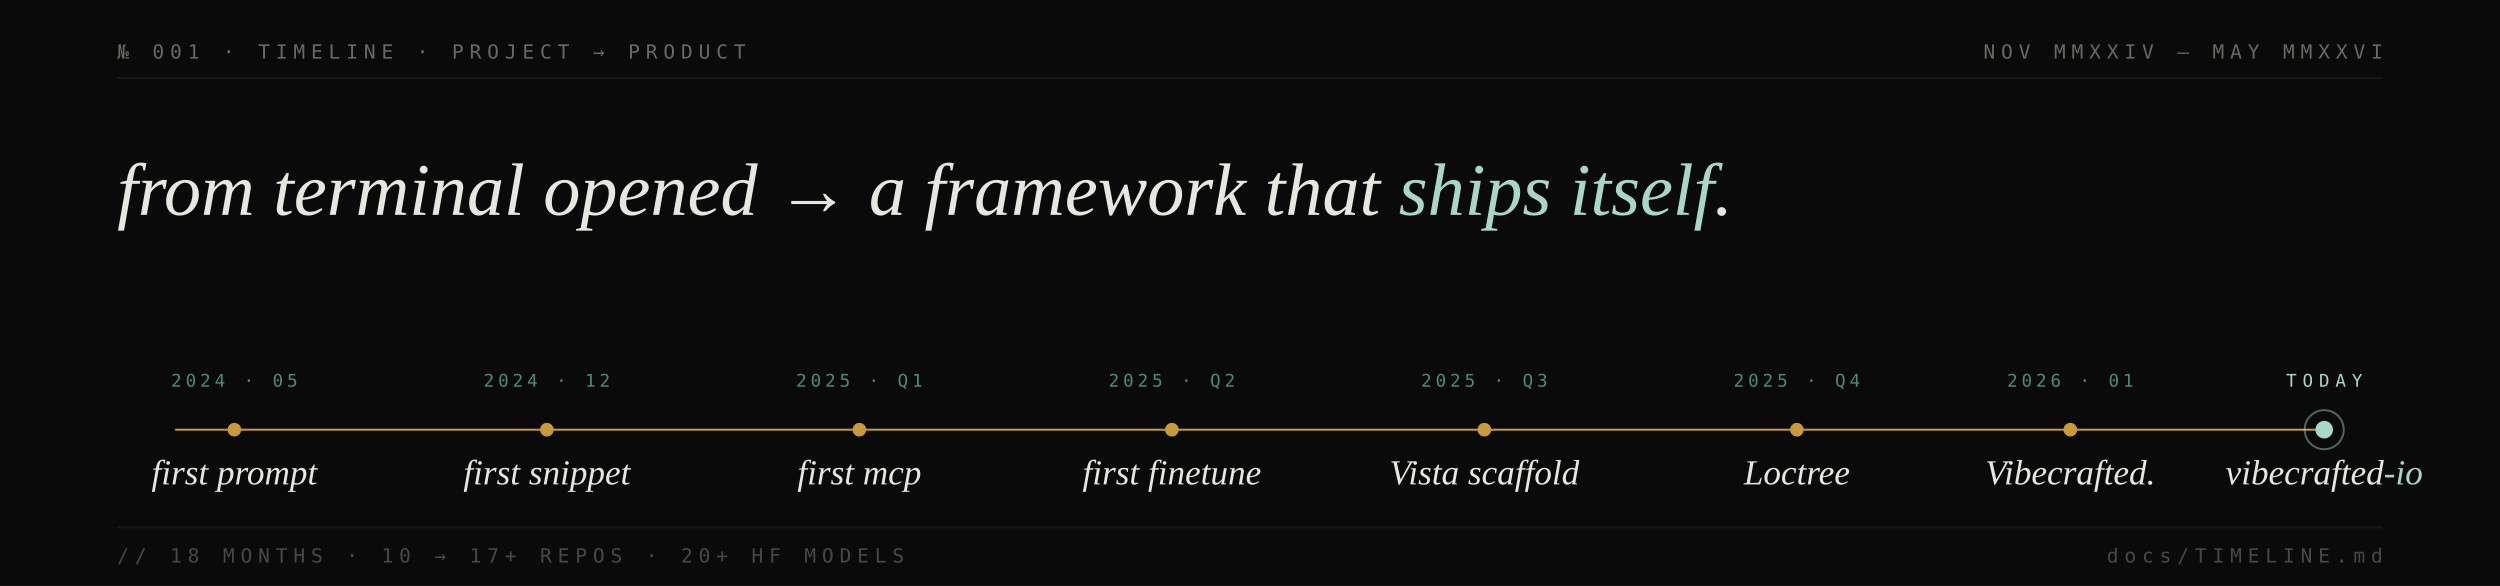
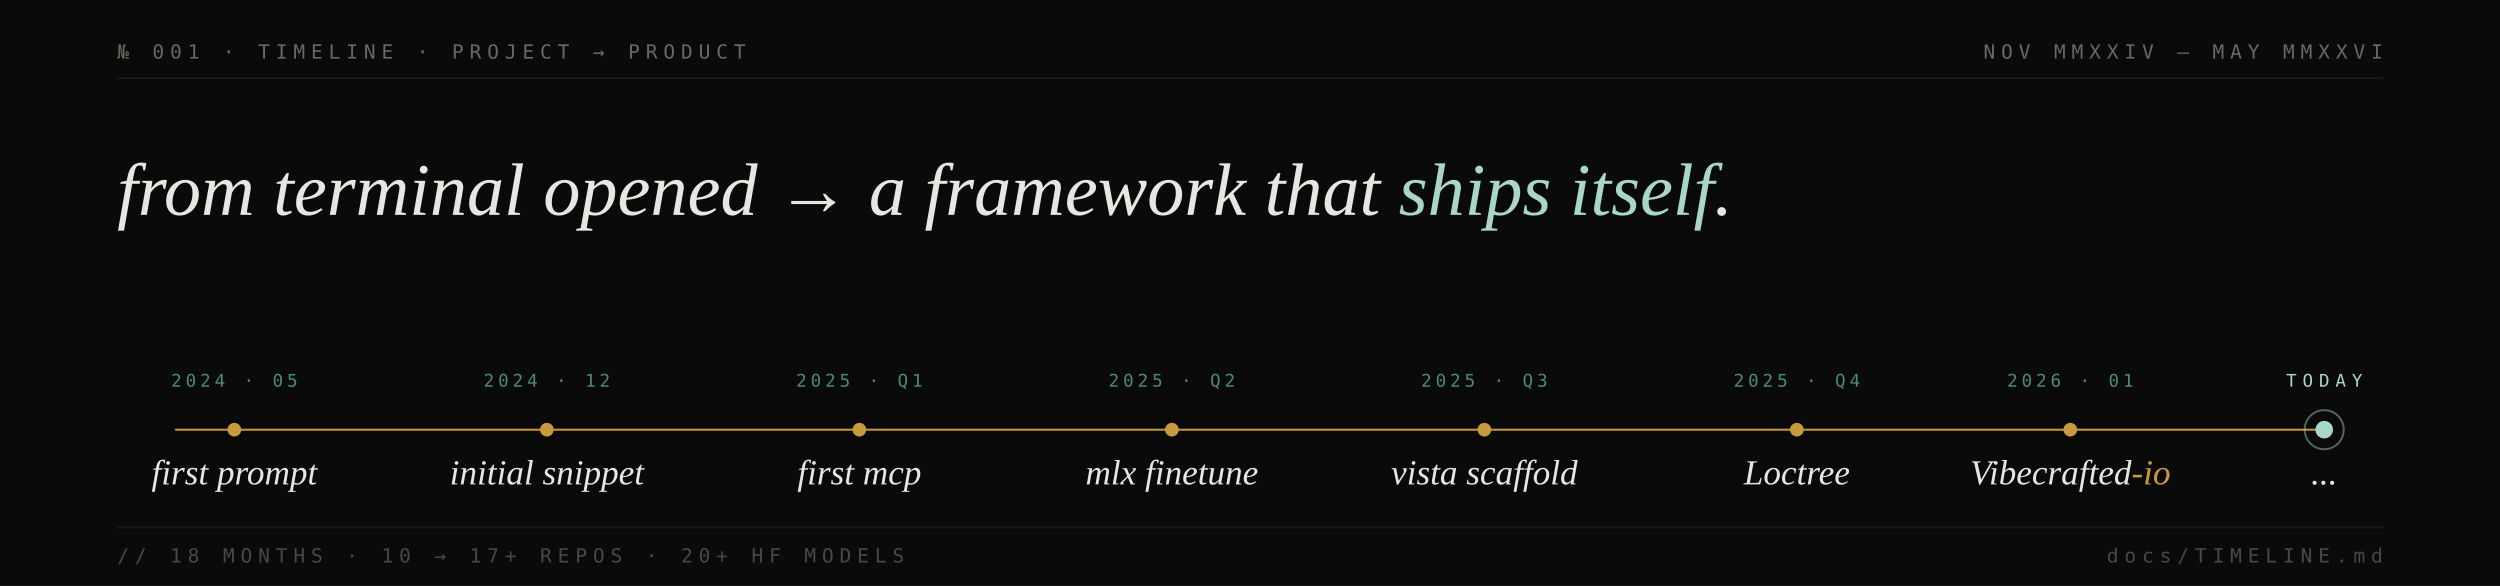
<svg xmlns="http://www.w3.org/2000/svg" viewBox="0 0 1280 300" role="img" aria-label="vetcoders timeline">
  <rect width="1280" height="300" fill="#0a0a0a" />
  <line x1="60" y1="40" x2="1220" y2="40" stroke="#1a1815" stroke-width="1" />
  <text font-family="ui-monospace, 'JetBrains Mono', 'IBM Plex Mono', Menlo, Consolas, monospace" x="60" y="30" font-size="10" letter-spacing="3" fill="#6b6862">№ 001  ·  TIMELINE  ·  PROJECT → PRODUCT</text>
  <text font-family="ui-monospace, 'JetBrains Mono', 'IBM Plex Mono', Menlo, Consolas, monospace" x="1220" y="30" font-size="10" letter-spacing="3" fill="#6b6862" text-anchor="end">NOV MMXXIV — MAY MMXXVI</text>
  <text font-family="'Instrument Serif', 'Cormorant Garamond', Georgia, 'Times New Roman', serif" font-style="italic" x="60" y="110" font-size="38" fill="#e8e6e1">from terminal opened → a framework that <tspan fill="#a8d8c5">ships itself</tspan>.</text>
  <line x1="90" y1="220" x2="1190" y2="220" stroke="#23211e" stroke-width="1" />
  <line x1="90" y1="220" x2="1190" y2="220" stroke="#c99a3b" stroke-width="1" stroke-linecap="round" />
  <g transform="translate(120,220)">
    <text font-family="ui-monospace, 'JetBrains Mono', 'IBM Plex Mono', Menlo, Consolas, monospace" y="-22" font-size="9" letter-spacing="2" text-anchor="middle" fill="#4a8a7a">2024 · 05</text>
    <circle r="3.5" fill="#c99a3b" />
    <text font-family="'Instrument Serif', 'Cormorant Garamond', Georgia, 'Times New Roman', serif" font-style="italic" y="28" font-size="18" text-anchor="middle" fill="#e8e6e1">first prompt</text>
  </g>
  <g transform="translate(280,220)">
    <text font-family="ui-monospace, 'JetBrains Mono', 'IBM Plex Mono', Menlo, Consolas, monospace" y="-22" font-size="9" letter-spacing="2" text-anchor="middle" fill="#4a8a7a">2024 · 12</text>
    <circle r="3.5" fill="#c99a3b" />
-     <text font-family="'Instrument Serif', 'Cormorant Garamond', Georgia, 'Times New Roman', serif" font-style="italic" y="28" font-size="18" text-anchor="middle" fill="#e8e6e1">first snippet</text>
+     <text font-family="'Instrument Serif', 'Cormorant Garamond', Georgia, 'Times New Roman', serif" font-style="italic" y="28" font-size="18" text-anchor="middle" fill="#e8e6e1">initial snippet</text>
  </g>
  <g transform="translate(440,220)">
    <text font-family="ui-monospace, 'JetBrains Mono', 'IBM Plex Mono', Menlo, Consolas, monospace" y="-22" font-size="9" letter-spacing="2" text-anchor="middle" fill="#4a8a7a">2025 · Q1</text>
    <circle r="3.5" fill="#c99a3b" />
    <text font-family="'Instrument Serif', 'Cormorant Garamond', Georgia, 'Times New Roman', serif" font-style="italic" y="28" font-size="18" text-anchor="middle" fill="#e8e6e1">first mcp</text>
  </g>
  <g transform="translate(600,220)">
    <text font-family="ui-monospace, 'JetBrains Mono', 'IBM Plex Mono', Menlo, Consolas, monospace" y="-22" font-size="9" letter-spacing="2" text-anchor="middle" fill="#4a8a7a">2025 · Q2</text>
    <circle r="3.5" fill="#c99a3b" />
-     <text font-family="'Instrument Serif', 'Cormorant Garamond', Georgia, 'Times New Roman', serif" font-style="italic" y="28" font-size="18" text-anchor="middle" fill="#e8e6e1">first finetune</text>
+     <text font-family="'Instrument Serif', 'Cormorant Garamond', Georgia, 'Times New Roman', serif" font-style="italic" y="28" font-size="18" text-anchor="middle" fill="#e8e6e1">mlx finetune</text>
  </g>
  <g transform="translate(760,220)">
    <text font-family="ui-monospace, 'JetBrains Mono', 'IBM Plex Mono', Menlo, Consolas, monospace" y="-22" font-size="9" letter-spacing="2" text-anchor="middle" fill="#4a8a7a">2025 · Q3</text>
    <circle r="3.5" fill="#c99a3b" />
-     <text font-family="'Instrument Serif', 'Cormorant Garamond', Georgia, 'Times New Roman', serif" font-style="italic" y="28" font-size="18" text-anchor="middle" fill="#e8e6e1">Vista scaffold</text>
+     <text font-family="'Instrument Serif', 'Cormorant Garamond', Georgia, 'Times New Roman', serif" font-style="italic" y="28" font-size="18" text-anchor="middle" fill="#e8e6e1">vista scaffold</text>
  </g>
  <g transform="translate(920,220)">
    <text font-family="ui-monospace, 'JetBrains Mono', 'IBM Plex Mono', Menlo, Consolas, monospace" y="-22" font-size="9" letter-spacing="2" text-anchor="middle" fill="#4a8a7a">2025 · Q4</text>
    <circle r="3.5" fill="#c99a3b" />
    <text font-family="'Instrument Serif', 'Cormorant Garamond', Georgia, 'Times New Roman', serif" font-style="italic" y="28" font-size="18" text-anchor="middle" fill="#e8e6e1">Loctree</text>
  </g>
  <g transform="translate(1060,220)">
    <text font-family="ui-monospace, 'JetBrains Mono', 'IBM Plex Mono', Menlo, Consolas, monospace" y="-22" font-size="9" letter-spacing="2" text-anchor="middle" fill="#4a8a7a">2026 · 01</text>
    <circle r="3.5" fill="#c99a3b" />
-     <text font-family="'Instrument Serif', 'Cormorant Garamond', Georgia, 'Times New Roman', serif" font-style="italic" y="28" font-size="18" text-anchor="middle" fill="#e8e6e1">Vibecrafted.</text>
+     <text font-family="'Instrument Serif', 'Cormorant Garamond', Georgia, 'Times New Roman', serif" font-style="italic" y="28" font-size="18" text-anchor="middle" fill="#e8e6e1">Vibecrafted<tspan fill="#c99a3b">-io</tspan>
+     </text>
  </g>
  <g transform="translate(1190,220)">
    <text font-family="ui-monospace, 'JetBrains Mono', 'IBM Plex Mono', Menlo, Consolas, monospace" y="-22" font-size="9" letter-spacing="3" text-anchor="middle" fill="#a8d8c5">TODAY</text>
    <circle r="10" fill="none" stroke="#a8d8c5" stroke-width="1" opacity="0.45" />
    <circle r="4.5" fill="#a8d8c5" />
-     <text font-family="'Instrument Serif', 'Cormorant Garamond', Georgia, 'Times New Roman', serif" font-style="italic" y="28" font-size="18" text-anchor="middle" fill="#e8e6e1">vibecrafted<tspan fill="#a8d8c5">-io</tspan>
-     </text>
+     <text font-family="'Instrument Serif', 'Cormorant Garamond', Georgia, 'Times New Roman', serif" font-style="italic" y="28" font-size="18" text-anchor="middle" fill="#e8e6e1">...</text>
  </g>
  <line x1="60" y1="270" x2="1220" y2="270" stroke="#1a1815" stroke-width="1" />
  <text font-family="ui-monospace, 'JetBrains Mono', 'IBM Plex Mono', Menlo, Consolas, monospace" x="60" y="288" font-size="10" letter-spacing="3" fill="#4a4844">// 18 MONTHS  ·  10 → 17+ REPOS  ·  20+ HF MODELS</text>
  <text font-family="ui-monospace, 'JetBrains Mono', 'IBM Plex Mono', Menlo, Consolas, monospace" x="1220" y="288" font-size="10" letter-spacing="3" fill="#4a4844" text-anchor="end">docs/TIMELINE.md</text>
</svg>
